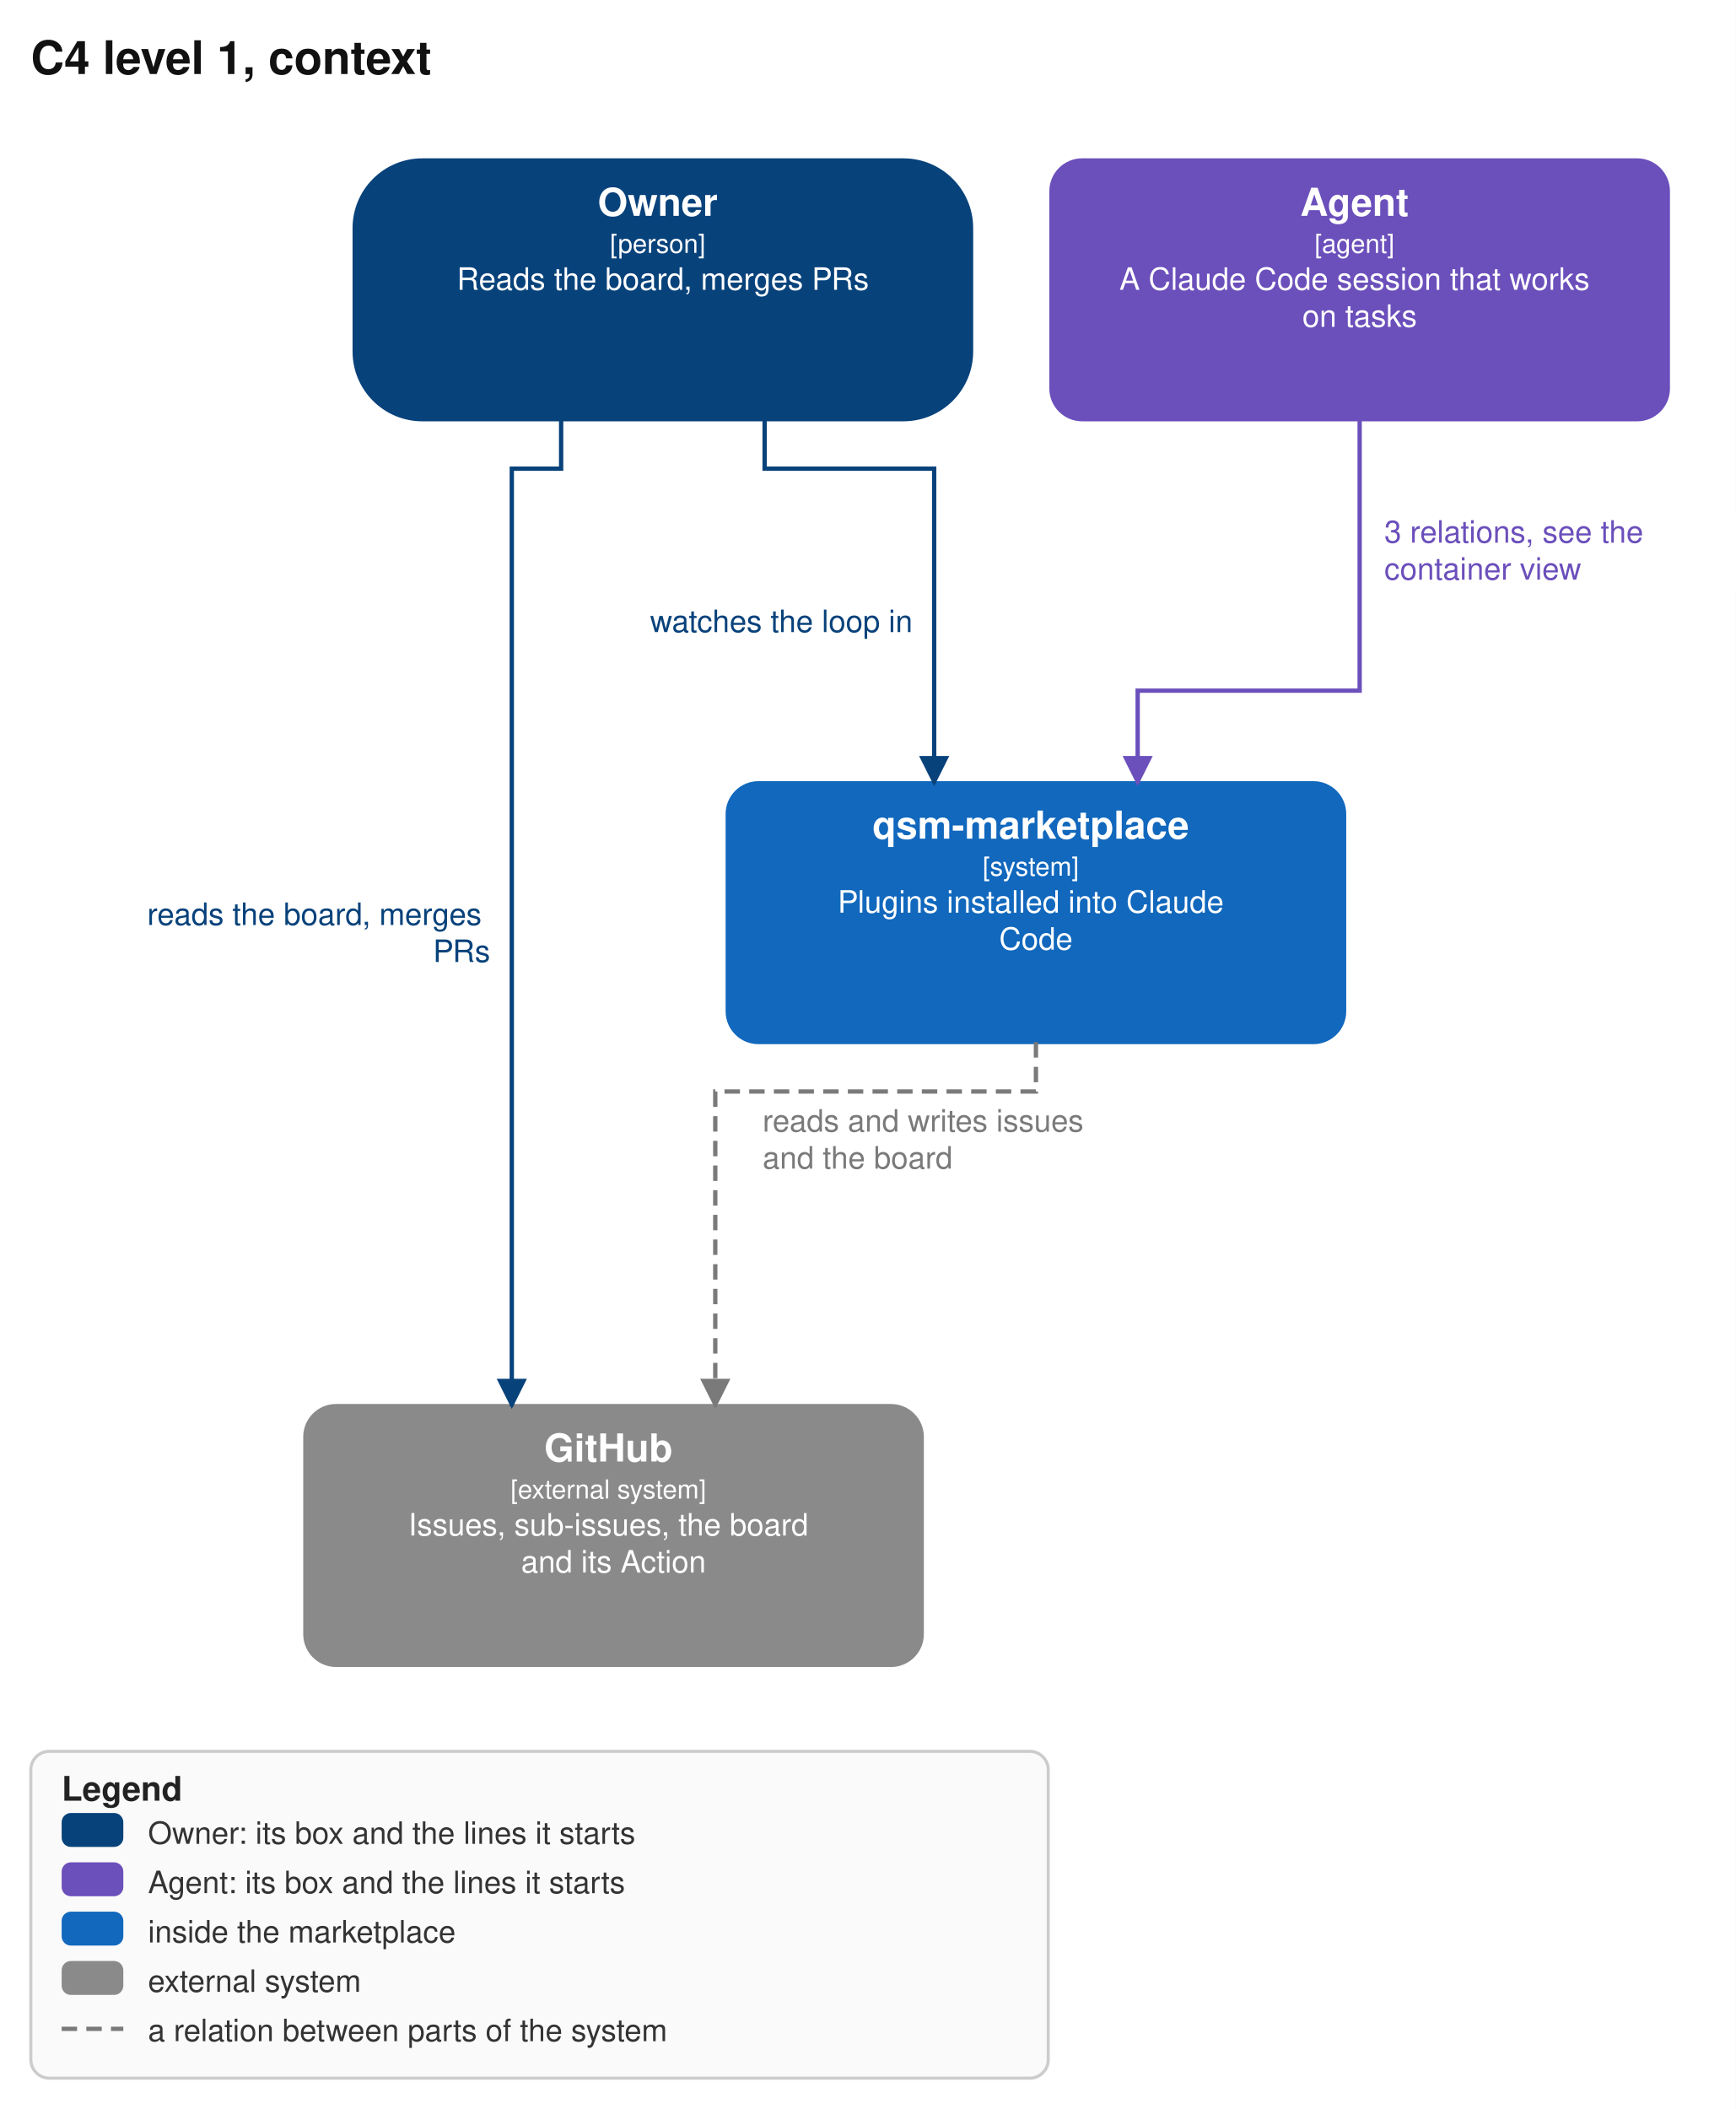
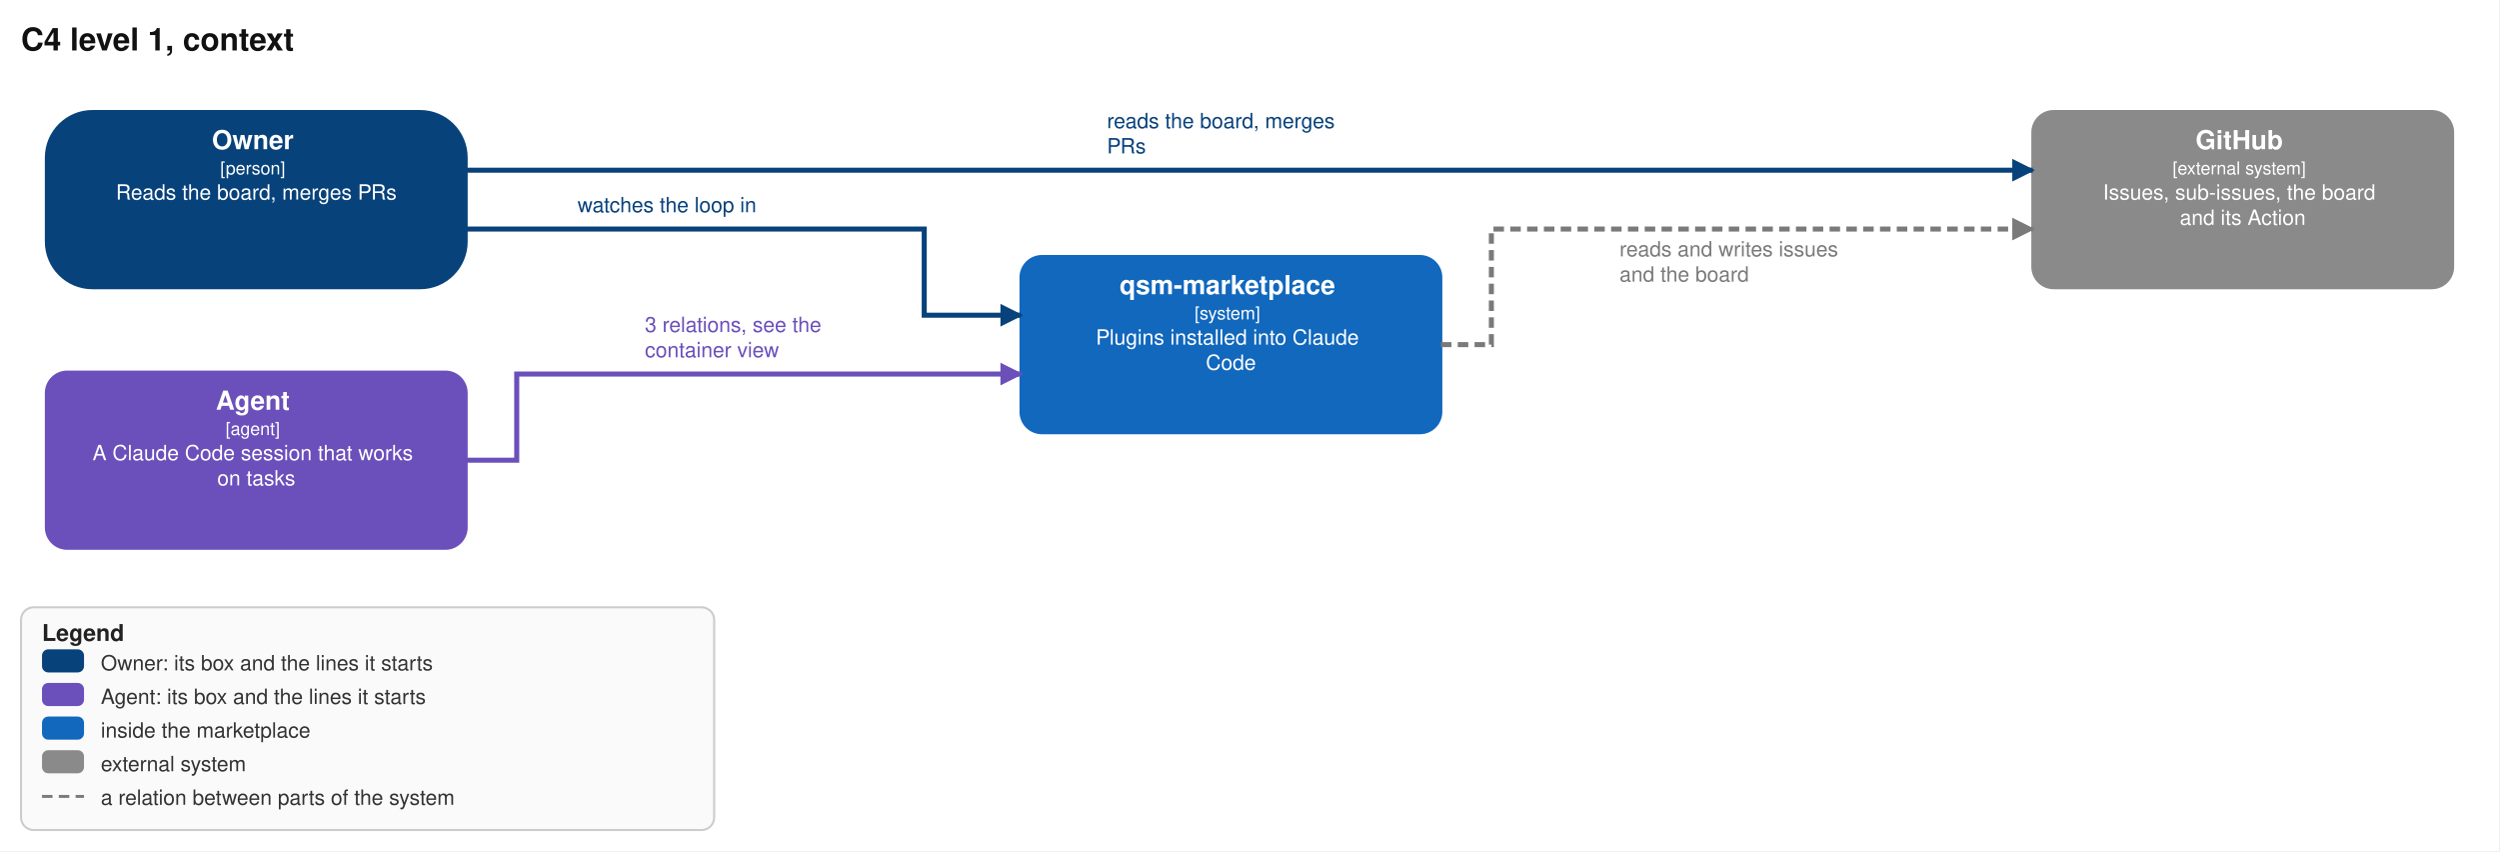
- <svg xmlns="http://www.w3.org/2000/svg" content="&lt;mxfile host=&quot;qsm-models&quot;&gt;&lt;diagram name=&quot;context&quot; id=&quot;context&quot;&gt;&lt;mxGraphModel grid=&quot;1&quot; gridSize=&quot;10&quot; page=&quot;0&quot;&gt;&lt;root&gt;&lt;mxCell id=&quot;0&quot;/&gt;&lt;mxCell id=&quot;1&quot; parent=&quot;0&quot;/&gt;&lt;object id=&quot;c2&quot; label=&quot;&amp;lt;b&amp;gt;%c4Name%&amp;lt;/b&amp;gt;&amp;lt;div&amp;gt;[%c4Type%%c4TechnologySep%%c4Technology%]&amp;lt;/div&amp;gt;&amp;lt;div style=&amp;quot;font-size:11px&amp;quot;&amp;gt;%c4Description%&amp;lt;/div&amp;gt;&quot; placeholders=&quot;1&quot; c4Type=&quot;Person&quot; c4Name=&quot;Owner&quot; c4Technology=&quot;&quot; c4TechnologySep=&quot;&quot; c4Description=&quot;Reads the board, merges PRs&quot; c4Id=&quot;owner&quot; c4Tags=&quot;&quot; c4Colour=&quot;navy&quot;&gt;&lt;mxCell style=&quot;rounded=1;whiteSpace=wrap;html=1;arcSize=26;fillColor=#08427b;strokeColor=#08427b;fontColor=#ffffff;metaEdit=1;resizable=1;&quot; vertex=&quot;1&quot; parent=&quot;1&quot;&gt;&lt;mxGeometry x=&quot;105&quot; y=&quot;12&quot; width=&quot;200&quot; height=&quot;84&quot; as=&quot;geometry&quot;/&gt;&lt;/mxCell&gt;&lt;/object&gt;&lt;object id=&quot;c3&quot; label=&quot;&amp;lt;b&amp;gt;%c4Name%&amp;lt;/b&amp;gt;&amp;lt;div&amp;gt;[%c4Type%%c4TechnologySep%%c4Technology%]&amp;lt;/div&amp;gt;&amp;lt;div style=&amp;quot;font-size:11px&amp;quot;&amp;gt;%c4Description%&amp;lt;/div&amp;gt;&quot; placeholders=&quot;1&quot; c4Type=&quot;Software System&quot; c4Name=&quot;Agent&quot; c4Technology=&quot;&quot; c4TechnologySep=&quot;&quot; c4Description=&quot;A Claude Code session that works on tasks&quot; c4Id=&quot;agent&quot; c4Tags=&quot;agent&quot; c4Colour=&quot;purple&quot;&gt;&lt;mxCell style=&quot;rounded=1;whiteSpace=wrap;html=1;arcSize=10;fillColor=#6b4fbb;strokeColor=#6b4fbb;fontColor=#ffffff;metaEdit=1;resizable=1;&quot; vertex=&quot;1&quot; parent=&quot;1&quot;&gt;&lt;mxGeometry x=&quot;331&quot; y=&quot;12&quot; width=&quot;200&quot; height=&quot;84&quot; as=&quot;geometry&quot;/&gt;&lt;/mxCell&gt;&lt;/object&gt;&lt;object id=&quot;c4&quot; label=&quot;&amp;lt;b&amp;gt;%c4Name%&amp;lt;/b&amp;gt;&amp;lt;div&amp;gt;[%c4Type%%c4TechnologySep%%c4Technology%]&amp;lt;/div&amp;gt;&amp;lt;div style=&amp;quot;font-size:11px&amp;quot;&amp;gt;%c4Description%&amp;lt;/div&amp;gt;&quot; placeholders=&quot;1&quot; c4Type=&quot;Software System&quot; c4Name=&quot;GitHub&quot; c4Technology=&quot;&quot; c4TechnologySep=&quot;&quot; c4Description=&quot;Issues, sub-issues, the board and its Action&quot; c4Id=&quot;github&quot; c4Tags=&quot;external&quot;&gt;&lt;mxCell style=&quot;rounded=1;whiteSpace=wrap;html=1;arcSize=10;fillColor=#8a8a8a;strokeColor=#8a8a8a;fontColor=#ffffff;metaEdit=1;resizable=1;&quot; vertex=&quot;1&quot; parent=&quot;1&quot;&gt;&lt;mxGeometry x=&quot;89&quot; y=&quot;416&quot; width=&quot;200&quot; height=&quot;84&quot; as=&quot;geometry&quot;/&gt;&lt;/mxCell&gt;&lt;/object&gt;&lt;object id=&quot;c5&quot; label=&quot;&amp;lt;b&amp;gt;%c4Name%&amp;lt;/b&amp;gt;&amp;lt;div&amp;gt;[%c4Type%%c4TechnologySep%%c4Technology%]&amp;lt;/div&amp;gt;&amp;lt;div style=&amp;quot;font-size:11px&amp;quot;&amp;gt;%c4Description%&amp;lt;/div&amp;gt;&quot; placeholders=&quot;1&quot; c4Type=&quot;Software System&quot; c4Name=&quot;qsm-marketplace&quot; c4Technology=&quot;&quot; c4TechnologySep=&quot;&quot; c4Description=&quot;Plugins installed into Claude Code&quot; c4Id=&quot;mp&quot; c4Tags=&quot;&quot;&gt;&lt;mxCell style=&quot;rounded=1;whiteSpace=wrap;html=1;arcSize=10;fillColor=#1168bd;strokeColor=#1168bd;fontColor=#ffffff;metaEdit=1;resizable=1;&quot; vertex=&quot;1&quot; parent=&quot;1&quot;&gt;&lt;mxGeometry x=&quot;226&quot; y=&quot;214&quot; width=&quot;200&quot; height=&quot;84&quot; as=&quot;geometry&quot;/&gt;&lt;/mxCell&gt;&lt;/object&gt;&lt;object id=&quot;c6&quot; label=&quot;%c4Description%&quot; placeholders=&quot;1&quot; c4Type=&quot;Relationship&quot; c4Description=&quot;reads the board, merges PRs&quot;&gt;&lt;mxCell style=&quot;edgeStyle=orthogonalEdgeStyle;rounded=1;endArrow=blockThin;endFill=1;html=1;fontSize=10;strokeColor=#08427b;fontColor=#08427b;strokeWidth=1.4;metaEdit=1;&quot; edge=&quot;1&quot; parent=&quot;1&quot; source=&quot;c2&quot; target=&quot;c4&quot;&gt;&lt;mxGeometry relative=&quot;1&quot; as=&quot;geometry&quot;&gt;&lt;Array as=&quot;points&quot;&gt;&lt;mxPoint x=&quot;172&quot; y=&quot;112&quot;/&gt;&lt;mxPoint x=&quot;156&quot; y=&quot;112&quot;/&gt;&lt;/Array&gt;&lt;/mxGeometry&gt;&lt;/mxCell&gt;&lt;/object&gt;&lt;object id=&quot;c7&quot; label=&quot;%c4Description%&quot; placeholders=&quot;1&quot; c4Type=&quot;Relationship&quot; c4Description=&quot;watches the loop in&quot;&gt;&lt;mxCell style=&quot;edgeStyle=orthogonalEdgeStyle;rounded=1;endArrow=blockThin;endFill=1;html=1;fontSize=10;strokeColor=#08427b;fontColor=#08427b;strokeWidth=1.4;metaEdit=1;&quot; edge=&quot;1&quot; parent=&quot;1&quot; source=&quot;c2&quot; target=&quot;c5&quot;&gt;&lt;mxGeometry relative=&quot;1&quot; as=&quot;geometry&quot;&gt;&lt;Array as=&quot;points&quot;&gt;&lt;mxPoint x=&quot;238&quot; y=&quot;112&quot;/&gt;&lt;mxPoint x=&quot;293&quot; y=&quot;112&quot;/&gt;&lt;/Array&gt;&lt;/mxGeometry&gt;&lt;/mxCell&gt;&lt;/object&gt;&lt;object id=&quot;c8&quot; label=&quot;%c4Description%&quot; placeholders=&quot;1&quot; c4Type=&quot;Relationship&quot; c4Description=&quot;3 relations, see the container view&quot;&gt;&lt;mxCell style=&quot;edgeStyle=orthogonalEdgeStyle;rounded=1;endArrow=blockThin;endFill=1;html=1;fontSize=10;strokeColor=#6b4fbb;fontColor=#6b4fbb;strokeWidth=1.4;metaEdit=1;&quot; edge=&quot;1&quot; parent=&quot;1&quot; source=&quot;c3&quot; target=&quot;c5&quot;&gt;&lt;mxGeometry relative=&quot;1&quot; as=&quot;geometry&quot;&gt;&lt;Array as=&quot;points&quot;&gt;&lt;mxPoint x=&quot;431&quot; y=&quot;184&quot;/&gt;&lt;mxPoint x=&quot;359&quot; y=&quot;184&quot;/&gt;&lt;/Array&gt;&lt;/mxGeometry&gt;&lt;/mxCell&gt;&lt;/object&gt;&lt;object id=&quot;c9&quot; label=&quot;%c4Description%&quot; placeholders=&quot;1&quot; c4Type=&quot;Relationship&quot; c4Description=&quot;reads and writes issues and the board&quot;&gt;&lt;mxCell style=&quot;edgeStyle=orthogonalEdgeStyle;rounded=1;endArrow=blockThin;endFill=1;html=1;fontSize=10;strokeColor=#7a7a7a;fontColor=#7a7a7a;strokeWidth=1.4;dashed=1;metaEdit=1;&quot; edge=&quot;1&quot; parent=&quot;1&quot; source=&quot;c5&quot; target=&quot;c4&quot;&gt;&lt;mxGeometry relative=&quot;1&quot; as=&quot;geometry&quot;&gt;&lt;Array as=&quot;points&quot;&gt;&lt;mxPoint x=&quot;326&quot; y=&quot;314&quot;/&gt;&lt;mxPoint x=&quot;222&quot; y=&quot;314&quot;/&gt;&lt;/Array&gt;&lt;/mxGeometry&gt;&lt;/mxCell&gt;&lt;/object&gt;&lt;/root&gt;&lt;/mxGraphModel&gt;&lt;/diagram&gt;&lt;/mxfile&gt;" width="563" height="684" viewBox="-10 -40 563 684" font-family="Helvetica, Arial, sans-serif">
+ <svg xmlns="http://www.w3.org/2000/svg" content="&lt;mxfile host=&quot;qsm-models&quot;&gt;&lt;diagram name=&quot;context&quot; id=&quot;context&quot;&gt;&lt;mxGraphModel grid=&quot;1&quot; gridSize=&quot;10&quot; page=&quot;0&quot;&gt;&lt;root&gt;&lt;mxCell id=&quot;0&quot;/&gt;&lt;mxCell id=&quot;1&quot; parent=&quot;0&quot;/&gt;&lt;object id=&quot;c2&quot; label=&quot;&amp;lt;b&amp;gt;%c4Name%&amp;lt;/b&amp;gt;&amp;lt;div&amp;gt;[%c4Type%%c4TechnologySep%%c4Technology%]&amp;lt;/div&amp;gt;&amp;lt;div style=&amp;quot;font-size:11px&amp;quot;&amp;gt;%c4Description%&amp;lt;/div&amp;gt;&quot; placeholders=&quot;1&quot; c4Type=&quot;Person&quot; c4Name=&quot;Owner&quot; c4Technology=&quot;&quot; c4TechnologySep=&quot;&quot; c4Description=&quot;Reads the board, merges PRs&quot; c4Id=&quot;owner&quot; c4Tags=&quot;&quot; c4Colour=&quot;navy&quot;&gt;&lt;mxCell style=&quot;rounded=1;whiteSpace=wrap;html=1;arcSize=26;fillColor=#08427b;strokeColor=#08427b;fontColor=#ffffff;metaEdit=1;resizable=1;&quot; vertex=&quot;1&quot; parent=&quot;1&quot;&gt;&lt;mxGeometry x=&quot;12&quot; y=&quot;13&quot; width=&quot;200&quot; height=&quot;84&quot; as=&quot;geometry&quot;/&gt;&lt;/mxCell&gt;&lt;/object&gt;&lt;object id=&quot;c3&quot; label=&quot;&amp;lt;b&amp;gt;%c4Name%&amp;lt;/b&amp;gt;&amp;lt;div&amp;gt;[%c4Type%%c4TechnologySep%%c4Technology%]&amp;lt;/div&amp;gt;&amp;lt;div style=&amp;quot;font-size:11px&amp;quot;&amp;gt;%c4Description%&amp;lt;/div&amp;gt;&quot; placeholders=&quot;1&quot; c4Type=&quot;Software System&quot; c4Name=&quot;Agent&quot; c4Technology=&quot;&quot; c4TechnologySep=&quot;&quot; c4Description=&quot;A Claude Code session that works on tasks&quot; c4Id=&quot;agent&quot; c4Tags=&quot;agent&quot; c4Colour=&quot;purple&quot;&gt;&lt;mxCell style=&quot;rounded=1;whiteSpace=wrap;html=1;arcSize=10;fillColor=#6b4fbb;strokeColor=#6b4fbb;fontColor=#ffffff;metaEdit=1;resizable=1;&quot; vertex=&quot;1&quot; parent=&quot;1&quot;&gt;&lt;mxGeometry x=&quot;12&quot; y=&quot;137&quot; width=&quot;200&quot; height=&quot;84&quot; as=&quot;geometry&quot;/&gt;&lt;/mxCell&gt;&lt;/object&gt;&lt;object id=&quot;c4&quot; label=&quot;&amp;lt;b&amp;gt;%c4Name%&amp;lt;/b&amp;gt;&amp;lt;div&amp;gt;[%c4Type%%c4TechnologySep%%c4Technology%]&amp;lt;/div&amp;gt;&amp;lt;div style=&amp;quot;font-size:11px&amp;quot;&amp;gt;%c4Description%&amp;lt;/div&amp;gt;&quot; placeholders=&quot;1&quot; c4Type=&quot;Software System&quot; c4Name=&quot;GitHub&quot; c4Technology=&quot;&quot; c4TechnologySep=&quot;&quot; c4Description=&quot;Issues, sub-issues, the board and its Action&quot; c4Id=&quot;github&quot; c4Tags=&quot;external&quot;&gt;&lt;mxCell style=&quot;rounded=1;whiteSpace=wrap;html=1;arcSize=10;fillColor=#8a8a8a;strokeColor=#8a8a8a;fontColor=#ffffff;metaEdit=1;resizable=1;&quot; vertex=&quot;1&quot; parent=&quot;1&quot;&gt;&lt;mxGeometry x=&quot;957.7&quot; y=&quot;13&quot; width=&quot;200&quot; height=&quot;84&quot; as=&quot;geometry&quot;/&gt;&lt;/mxCell&gt;&lt;/object&gt;&lt;object id=&quot;c5&quot; label=&quot;&amp;lt;b&amp;gt;%c4Name%&amp;lt;/b&amp;gt;&amp;lt;div&amp;gt;[%c4Type%%c4TechnologySep%%c4Technology%]&amp;lt;/div&amp;gt;&amp;lt;div style=&amp;quot;font-size:11px&amp;quot;&amp;gt;%c4Description%&amp;lt;/div&amp;gt;&quot; placeholders=&quot;1&quot; c4Type=&quot;Software System&quot; c4Name=&quot;qsm-marketplace&quot; c4Technology=&quot;&quot; c4TechnologySep=&quot;&quot; c4Description=&quot;Plugins installed into Claude Code&quot; c4Id=&quot;mp&quot; c4Tags=&quot;&quot;&gt;&lt;mxCell style=&quot;rounded=1;whiteSpace=wrap;html=1;arcSize=10;fillColor=#1168bd;strokeColor=#1168bd;fontColor=#ffffff;metaEdit=1;resizable=1;&quot; vertex=&quot;1&quot; parent=&quot;1&quot;&gt;&lt;mxGeometry x=&quot;476&quot; y=&quot;82&quot; width=&quot;200&quot; height=&quot;84&quot; as=&quot;geometry&quot;/&gt;&lt;/mxCell&gt;&lt;/object&gt;&lt;object id=&quot;c6&quot; label=&quot;%c4Description%&quot; placeholders=&quot;1&quot; c4Type=&quot;Relationship&quot; c4Description=&quot;reads the board, merges PRs&quot;&gt;&lt;mxCell style=&quot;edgeStyle=orthogonalEdgeStyle;rounded=1;endArrow=blockThin;endFill=1;html=1;fontSize=10;strokeColor=#08427b;fontColor=#08427b;strokeWidth=2.4;metaEdit=1;&quot; edge=&quot;1&quot; parent=&quot;1&quot; source=&quot;c2&quot; target=&quot;c4&quot;&gt;&lt;mxGeometry relative=&quot;1&quot; as=&quot;geometry&quot;&gt;&lt;Array as=&quot;points&quot;&gt;&lt;/Array&gt;&lt;/mxGeometry&gt;&lt;/mxCell&gt;&lt;/object&gt;&lt;object id=&quot;c7&quot; label=&quot;%c4Description%&quot; placeholders=&quot;1&quot; c4Type=&quot;Relationship&quot; c4Description=&quot;watches the loop in&quot;&gt;&lt;mxCell style=&quot;edgeStyle=orthogonalEdgeStyle;rounded=1;endArrow=blockThin;endFill=1;html=1;fontSize=10;strokeColor=#08427b;fontColor=#08427b;strokeWidth=2.4;metaEdit=1;&quot; edge=&quot;1&quot; parent=&quot;1&quot; source=&quot;c2&quot; target=&quot;c5&quot;&gt;&lt;mxGeometry relative=&quot;1&quot; as=&quot;geometry&quot;&gt;&lt;Array as=&quot;points&quot;&gt;&lt;mxPoint x=&quot;430&quot; y=&quot;69&quot;/&gt;&lt;mxPoint x=&quot;430&quot; y=&quot;110&quot;/&gt;&lt;/Array&gt;&lt;/mxGeometry&gt;&lt;/mxCell&gt;&lt;/object&gt;&lt;object id=&quot;c8&quot; label=&quot;%c4Description%&quot; placeholders=&quot;1&quot; c4Type=&quot;Relationship&quot; c4Description=&quot;3 relations, see the container view&quot;&gt;&lt;mxCell style=&quot;edgeStyle=orthogonalEdgeStyle;rounded=1;endArrow=blockThin;endFill=1;html=1;fontSize=10;strokeColor=#6b4fbb;fontColor=#6b4fbb;strokeWidth=2.4;metaEdit=1;&quot; edge=&quot;1&quot; parent=&quot;1&quot; source=&quot;c3&quot; target=&quot;c5&quot;&gt;&lt;mxGeometry relative=&quot;1&quot; as=&quot;geometry&quot;&gt;&lt;Array as=&quot;points&quot;&gt;&lt;mxPoint x=&quot;236&quot; y=&quot;179&quot;/&gt;&lt;mxPoint x=&quot;236&quot; y=&quot;138&quot;/&gt;&lt;/Array&gt;&lt;/mxGeometry&gt;&lt;/mxCell&gt;&lt;/object&gt;&lt;object id=&quot;c9&quot; label=&quot;%c4Description%&quot; placeholders=&quot;1&quot; c4Type=&quot;Relationship&quot; c4Description=&quot;reads and writes issues and the board&quot;&gt;&lt;mxCell style=&quot;edgeStyle=orthogonalEdgeStyle;rounded=1;endArrow=blockThin;endFill=1;html=1;fontSize=10;strokeColor=#7a7a7a;fontColor=#7a7a7a;strokeWidth=2.4;dashed=1;metaEdit=1;&quot; edge=&quot;1&quot; parent=&quot;1&quot; source=&quot;c5&quot; target=&quot;c4&quot;&gt;&lt;mxGeometry relative=&quot;1&quot; as=&quot;geometry&quot;&gt;&lt;Array as=&quot;points&quot;&gt;&lt;mxPoint x=&quot;700&quot; y=&quot;124&quot;/&gt;&lt;mxPoint x=&quot;700&quot; y=&quot;69&quot;/&gt;&lt;/Array&gt;&lt;/mxGeometry&gt;&lt;/mxCell&gt;&lt;/object&gt;&lt;/root&gt;&lt;/mxGraphModel&gt;&lt;/diagram&gt;&lt;/mxfile&gt;" width="1189.7" height="405" viewBox="-10 -40 1189.7 405" font-family="Helvetica, Arial, sans-serif">
  <defs>
-     <marker id="a08427b" viewBox="0 0 10 10" refX="9" refY="5" markerWidth="7" markerHeight="7" orient="auto">
+     <marker id="a08427b" viewBox="0 0 10 10" refX="9" refY="5" markerWidth="4.5" markerHeight="4.5" orient="auto">
      <path d="M0,0L10,5L0,10z" fill="#08427b" />
    </marker>
-     <marker id="a6b4fbb" viewBox="0 0 10 10" refX="9" refY="5" markerWidth="7" markerHeight="7" orient="auto">
+     <marker id="a6b4fbb" viewBox="0 0 10 10" refX="9" refY="5" markerWidth="4.5" markerHeight="4.5" orient="auto">
      <path d="M0,0L10,5L0,10z" fill="#6b4fbb" />
    </marker>
-     <marker id="ac2410c" viewBox="0 0 10 10" refX="9" refY="5" markerWidth="7" markerHeight="7" orient="auto">
+     <marker id="ac2410c" viewBox="0 0 10 10" refX="9" refY="5" markerWidth="4.5" markerHeight="4.5" orient="auto">
      <path d="M0,0L10,5L0,10z" fill="#c2410c" />
    </marker>
-     <marker id="a15803d" viewBox="0 0 10 10" refX="9" refY="5" markerWidth="7" markerHeight="7" orient="auto">
+     <marker id="a15803d" viewBox="0 0 10 10" refX="9" refY="5" markerWidth="4.5" markerHeight="4.5" orient="auto">
      <path d="M0,0L10,5L0,10z" fill="#15803d" />
    </marker>
-     <marker id="a0f766e" viewBox="0 0 10 10" refX="9" refY="5" markerWidth="7" markerHeight="7" orient="auto">
+     <marker id="a0f766e" viewBox="0 0 10 10" refX="9" refY="5" markerWidth="4.5" markerHeight="4.5" orient="auto">
      <path d="M0,0L10,5L0,10z" fill="#0f766e" />
    </marker>
-     <marker id="ab91c1c" viewBox="0 0 10 10" refX="9" refY="5" markerWidth="7" markerHeight="7" orient="auto">
+     <marker id="ab91c1c" viewBox="0 0 10 10" refX="9" refY="5" markerWidth="4.5" markerHeight="4.5" orient="auto">
      <path d="M0,0L10,5L0,10z" fill="#b91c1c" />
    </marker>
-     <marker id="a7a7a7a" viewBox="0 0 10 10" refX="9" refY="5" markerWidth="7" markerHeight="7" orient="auto">
+     <marker id="a7a7a7a" viewBox="0 0 10 10" refX="9" refY="5" markerWidth="4.5" markerHeight="4.5" orient="auto">
      <path d="M0,0L10,5L0,10z" fill="#7a7a7a" />
    </marker>
  </defs>
-   <rect x="-10" y="-40" width="563" height="684" fill="#ffffff" />
+   <rect x="-10" y="-40" width="1189.7" height="405" fill="#ffffff" />
  <text x="0" y="-16" font-size="15" font-weight="bold" fill="#111111">C4 level 1, context</text>
-   <rect x="105" y="12" width="200" height="84" rx="22" fill="#08427b" stroke="#08427b" stroke-width="1.3" />
-   <text x="205" y="30" text-anchor="middle" fill="#ffffff">
+   <rect x="12" y="13" width="200" height="84" rx="22" fill="#08427b" stroke="#08427b" stroke-width="1.3" />
+   <text x="112" y="31" text-anchor="middle" fill="#ffffff">
    <tspan font-size="12.5" font-weight="bold">Owner</tspan>
-     <tspan x="205" dy="12" font-size="8.5">[person]</tspan>
-     <tspan x="205" dy="12" font-size="10">Reads the board, merges PRs</tspan>
+     <tspan x="112" dy="12" font-size="8.5">[person]</tspan>
+     <tspan x="112" dy="12" font-size="10">Reads the board, merges PRs</tspan>
  </text>
-   <rect x="331" y="12" width="200" height="84" rx="10" fill="#6b4fbb" stroke="#6b4fbb" stroke-width="1.3" />
-   <text x="431" y="30" text-anchor="middle" fill="#ffffff">
+   <rect x="12" y="137" width="200" height="84" rx="10" fill="#6b4fbb" stroke="#6b4fbb" stroke-width="1.3" />
+   <text x="112" y="155" text-anchor="middle" fill="#ffffff">
    <tspan font-size="12.5" font-weight="bold">Agent</tspan>
-     <tspan x="431" dy="12" font-size="8.5">[agent]</tspan>
-     <tspan x="431" dy="12" font-size="10">A Claude Code session that works</tspan>
-     <tspan x="431" dy="12" font-size="10">on tasks</tspan>
+     <tspan x="112" dy="12" font-size="8.5">[agent]</tspan>
+     <tspan x="112" dy="12" font-size="10">A Claude Code session that works</tspan>
+     <tspan x="112" dy="12" font-size="10">on tasks</tspan>
  </text>
-   <rect x="89" y="416" width="200" height="84" rx="10" fill="#8a8a8a" stroke="#8a8a8a" stroke-width="1.3" />
-   <text x="189" y="434" text-anchor="middle" fill="#ffffff">
+   <rect x="957.7" y="13" width="200" height="84" rx="10" fill="#8a8a8a" stroke="#8a8a8a" stroke-width="1.3" />
+   <text x="1057.7" y="31" text-anchor="middle" fill="#ffffff">
    <tspan font-size="12.5" font-weight="bold">GitHub</tspan>
-     <tspan x="189" dy="12" font-size="8.5">[external system]</tspan>
-     <tspan x="189" dy="12" font-size="10">Issues, sub-issues, the board</tspan>
-     <tspan x="189" dy="12" font-size="10">and its Action</tspan>
+     <tspan x="1057.7" dy="12" font-size="8.5">[external system]</tspan>
+     <tspan x="1057.7" dy="12" font-size="10">Issues, sub-issues, the board</tspan>
+     <tspan x="1057.7" dy="12" font-size="10">and its Action</tspan>
  </text>
-   <rect x="226" y="214" width="200" height="84" rx="10" fill="#1168bd" stroke="#1168bd" stroke-width="1.3" />
-   <text x="326" y="232" text-anchor="middle" fill="#ffffff">
+   <rect x="476" y="82" width="200" height="84" rx="10" fill="#1168bd" stroke="#1168bd" stroke-width="1.3" />
+   <text x="576" y="100" text-anchor="middle" fill="#ffffff">
    <tspan font-size="12.5" font-weight="bold">qsm-marketplace</tspan>
-     <tspan x="326" dy="12" font-size="8.5">[system]</tspan>
-     <tspan x="326" dy="12" font-size="10">Plugins installed into Claude</tspan>
-     <tspan x="326" dy="12" font-size="10">Code</tspan>
+     <tspan x="576" dy="12" font-size="8.5">[system]</tspan>
+     <tspan x="576" dy="12" font-size="10">Plugins installed into Claude</tspan>
+     <tspan x="576" dy="12" font-size="10">Code</tspan>
  </text>
-   <polyline points="172,96 172,112 156,112 156,416" fill="none" stroke="#08427b" stroke-width="1.4" marker-end="url(#a08427b)" />
-   <polyline points="238,96 238,112 293,112 293,214" fill="none" stroke="#08427b" stroke-width="1.4" marker-end="url(#a08427b)" />
-   <polyline points="431,96 431,184 359,184 359,214" fill="none" stroke="#6b4fbb" stroke-width="1.4" marker-end="url(#a6b4fbb)" />
-   <polyline points="326,298 326,314 222,314 222,416" fill="none" stroke="#7a7a7a" stroke-width="1.4" stroke-dasharray="5 3" marker-end="url(#a7a7a7a)" />
-   <rect x="9.3" y="250" width="141.7" height="26" rx="2" fill="#ffffff" />
-   <text x="149" y="260" font-size="10" fill="#08427b" text-anchor="end">
-     <tspan x="149" dy="0">reads the board, merges</tspan>
-     <tspan x="149" dy="12">PRs</tspan>
+   <polyline points="212,41 957.7,41" fill="none" stroke="#08427b" stroke-width="2.4" marker-end="url(#a08427b)" />
+   <polyline points="212,69 430,69 430,110 476,110" fill="none" stroke="#08427b" stroke-width="2.4" marker-end="url(#a08427b)" />
+   <polyline points="212,179 236,179 236,138 476,138" fill="none" stroke="#6b4fbb" stroke-width="2.4" marker-end="url(#a6b4fbb)" />
+   <polyline points="676,124 700,124 700,69 957.7,69" fill="none" stroke="#7a7a7a" stroke-width="2.4" stroke-dasharray="5 3" marker-end="url(#a7a7a7a)" />
+   <rect x="514" y="11" width="141.7" height="26" rx="2" fill="#ffffff" />
+   <text x="517" y="21" font-size="10" fill="#08427b">
+     <tspan x="517" dy="0">reads the board, merges</tspan>
+     <tspan x="517" dy="12">PRs</tspan>
  </text>
-   <rect x="169.9" y="155" width="118.1" height="14" rx="2" fill="#ffffff" />
-   <text x="286" y="165" font-size="10" fill="#08427b" text-anchor="end">
-     <tspan x="286" dy="0">watches the loop in</tspan>
+   <rect x="261.95" y="51" width="118.1" height="14" rx="2" fill="#ffffff" />
+   <text x="264.95" y="61" font-size="10" fill="#08427b">
+     <tspan x="264.95" dy="0">watches the loop in</tspan>
  </text>
-   <rect x="436" y="126" width="124" height="26" rx="2" fill="#ffffff" />
-   <text x="439" y="136" font-size="10" fill="#6b4fbb">
-     <tspan x="439" dy="0">3 relations, see the</tspan>
-     <tspan x="439" dy="12">container view</tspan>
+   <rect x="294" y="108" width="124" height="26" rx="2" fill="#ffffff" />
+   <text x="297" y="118" font-size="10" fill="#6b4fbb">
+     <tspan x="297" dy="0">3 relations, see the</tspan>
+     <tspan x="297" dy="12">container view</tspan>
  </text>
-   <rect x="234.35" y="317" width="141.7" height="26" rx="2" fill="#ffffff" />
-   <text x="237.35" y="327" font-size="10" fill="#7a7a7a">
-     <tspan x="237.35" dy="0">reads and writes issues</tspan>
-     <tspan x="237.35" dy="12">and the board</tspan>
+   <rect x="758" y="72" width="141.7" height="26" rx="2" fill="#ffffff" />
+   <text x="761" y="82" font-size="10" fill="#7a7a7a">
+     <tspan x="761" dy="0">reads and writes issues</tspan>
+     <tspan x="761" dy="12">and the board</tspan>
  </text>
-   <rect x="0" y="528" width="330" height="106" rx="6" fill="#fafafa" stroke="#cccccc" />
-   <text x="10" y="544" font-size="11" font-weight="bold" fill="#222222">Legend</text>
-   <rect x="10" y="548" width="20" height="11" rx="3" fill="#08427b" />
-   <text x="38" y="558" font-size="10" fill="#333333">Owner: its box and the lines it starts</text>
-   <rect x="10" y="564" width="20" height="11" rx="3" fill="#6b4fbb" />
-   <text x="38" y="574" font-size="10" fill="#333333">Agent: its box and the lines it starts</text>
-   <rect x="10" y="580" width="20" height="11" rx="3" fill="#1168bd" />
-   <text x="38" y="590" font-size="10" fill="#333333">inside the marketplace</text>
-   <rect x="10" y="596" width="20" height="11" rx="3" fill="#8a8a8a" />
-   <text x="38" y="606" font-size="10" fill="#333333">external system</text>
-   <line x1="10" y1="618" x2="30" y2="618" stroke="#7a7a7a" stroke-width="1.4" stroke-dasharray="5 3" />
-   <text x="38" y="622" font-size="10" fill="#333333">a relation between parts of the system</text>
+   <rect x="0" y="249" width="330" height="106" rx="6" fill="#fafafa" stroke="#cccccc" />
+   <text x="10" y="265" font-size="11" font-weight="bold" fill="#222222">Legend</text>
+   <rect x="10" y="269" width="20" height="11" rx="3" fill="#08427b" />
+   <text x="38" y="279" font-size="10" fill="#333333">Owner: its box and the lines it starts</text>
+   <rect x="10" y="285" width="20" height="11" rx="3" fill="#6b4fbb" />
+   <text x="38" y="295" font-size="10" fill="#333333">Agent: its box and the lines it starts</text>
+   <rect x="10" y="301" width="20" height="11" rx="3" fill="#1168bd" />
+   <text x="38" y="311" font-size="10" fill="#333333">inside the marketplace</text>
+   <rect x="10" y="317" width="20" height="11" rx="3" fill="#8a8a8a" />
+   <text x="38" y="327" font-size="10" fill="#333333">external system</text>
+   <line x1="10" y1="339" x2="30" y2="339" stroke="#7a7a7a" stroke-width="1.4" stroke-dasharray="5 3" />
+   <text x="38" y="343" font-size="10" fill="#333333">a relation between parts of the system</text>
</svg>
